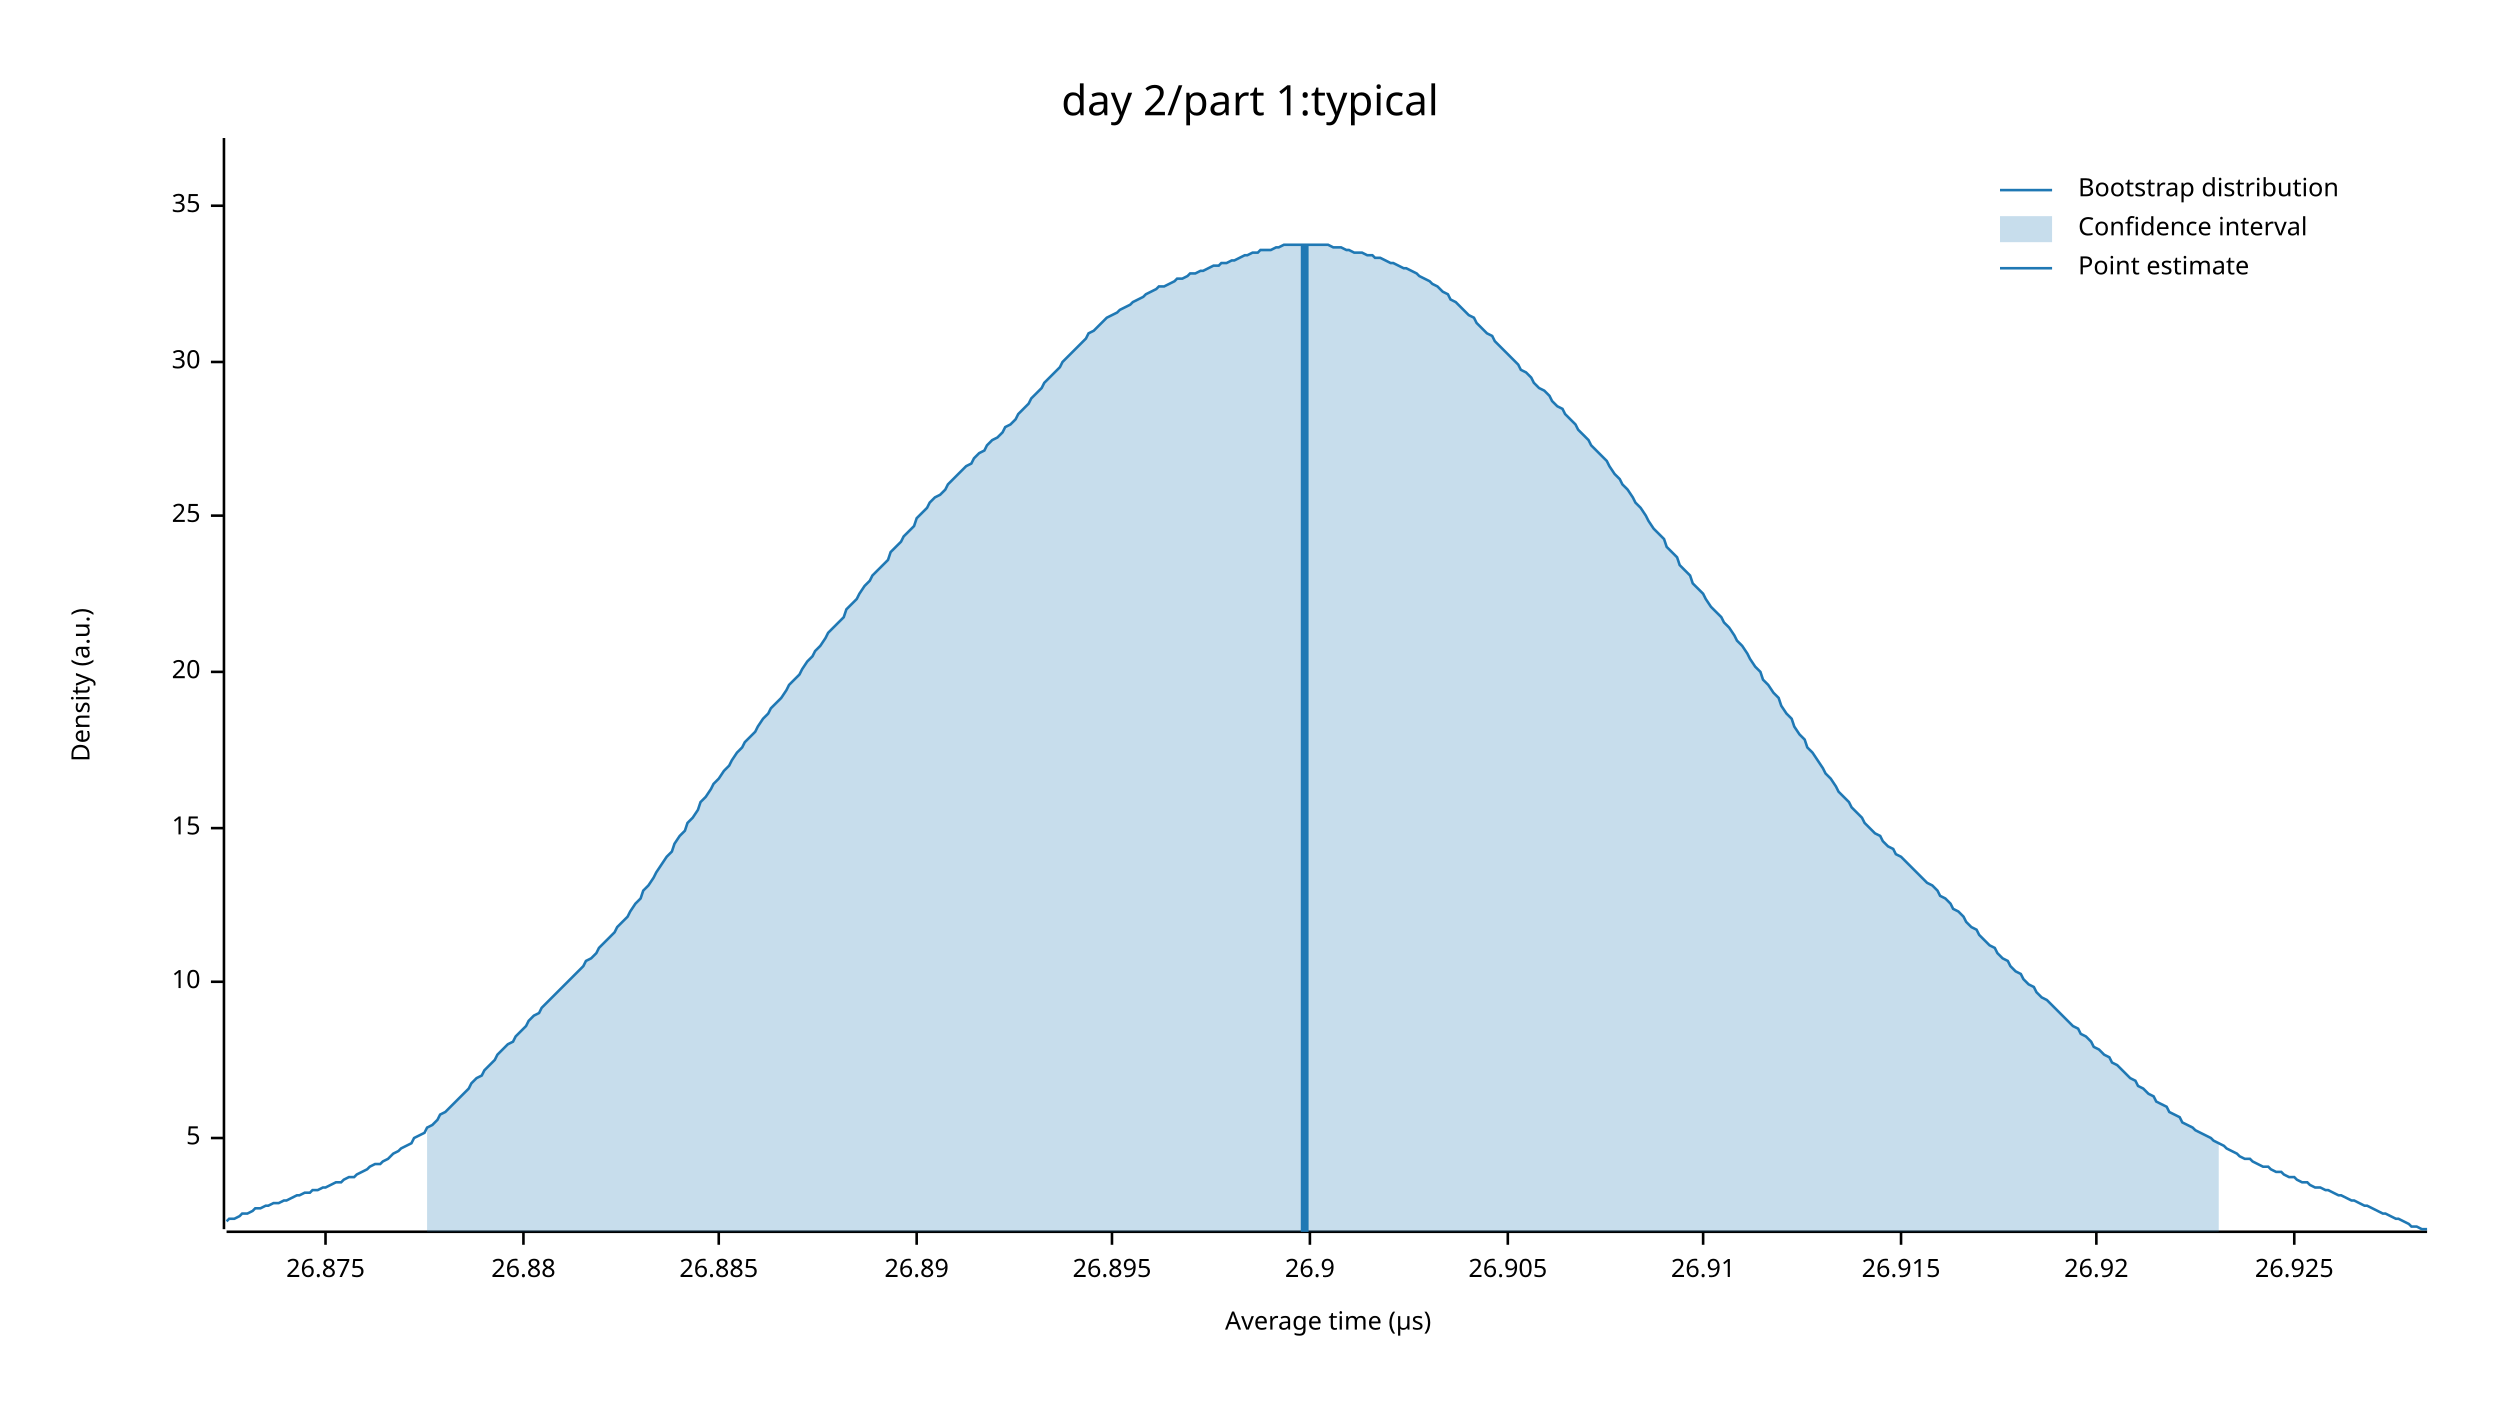
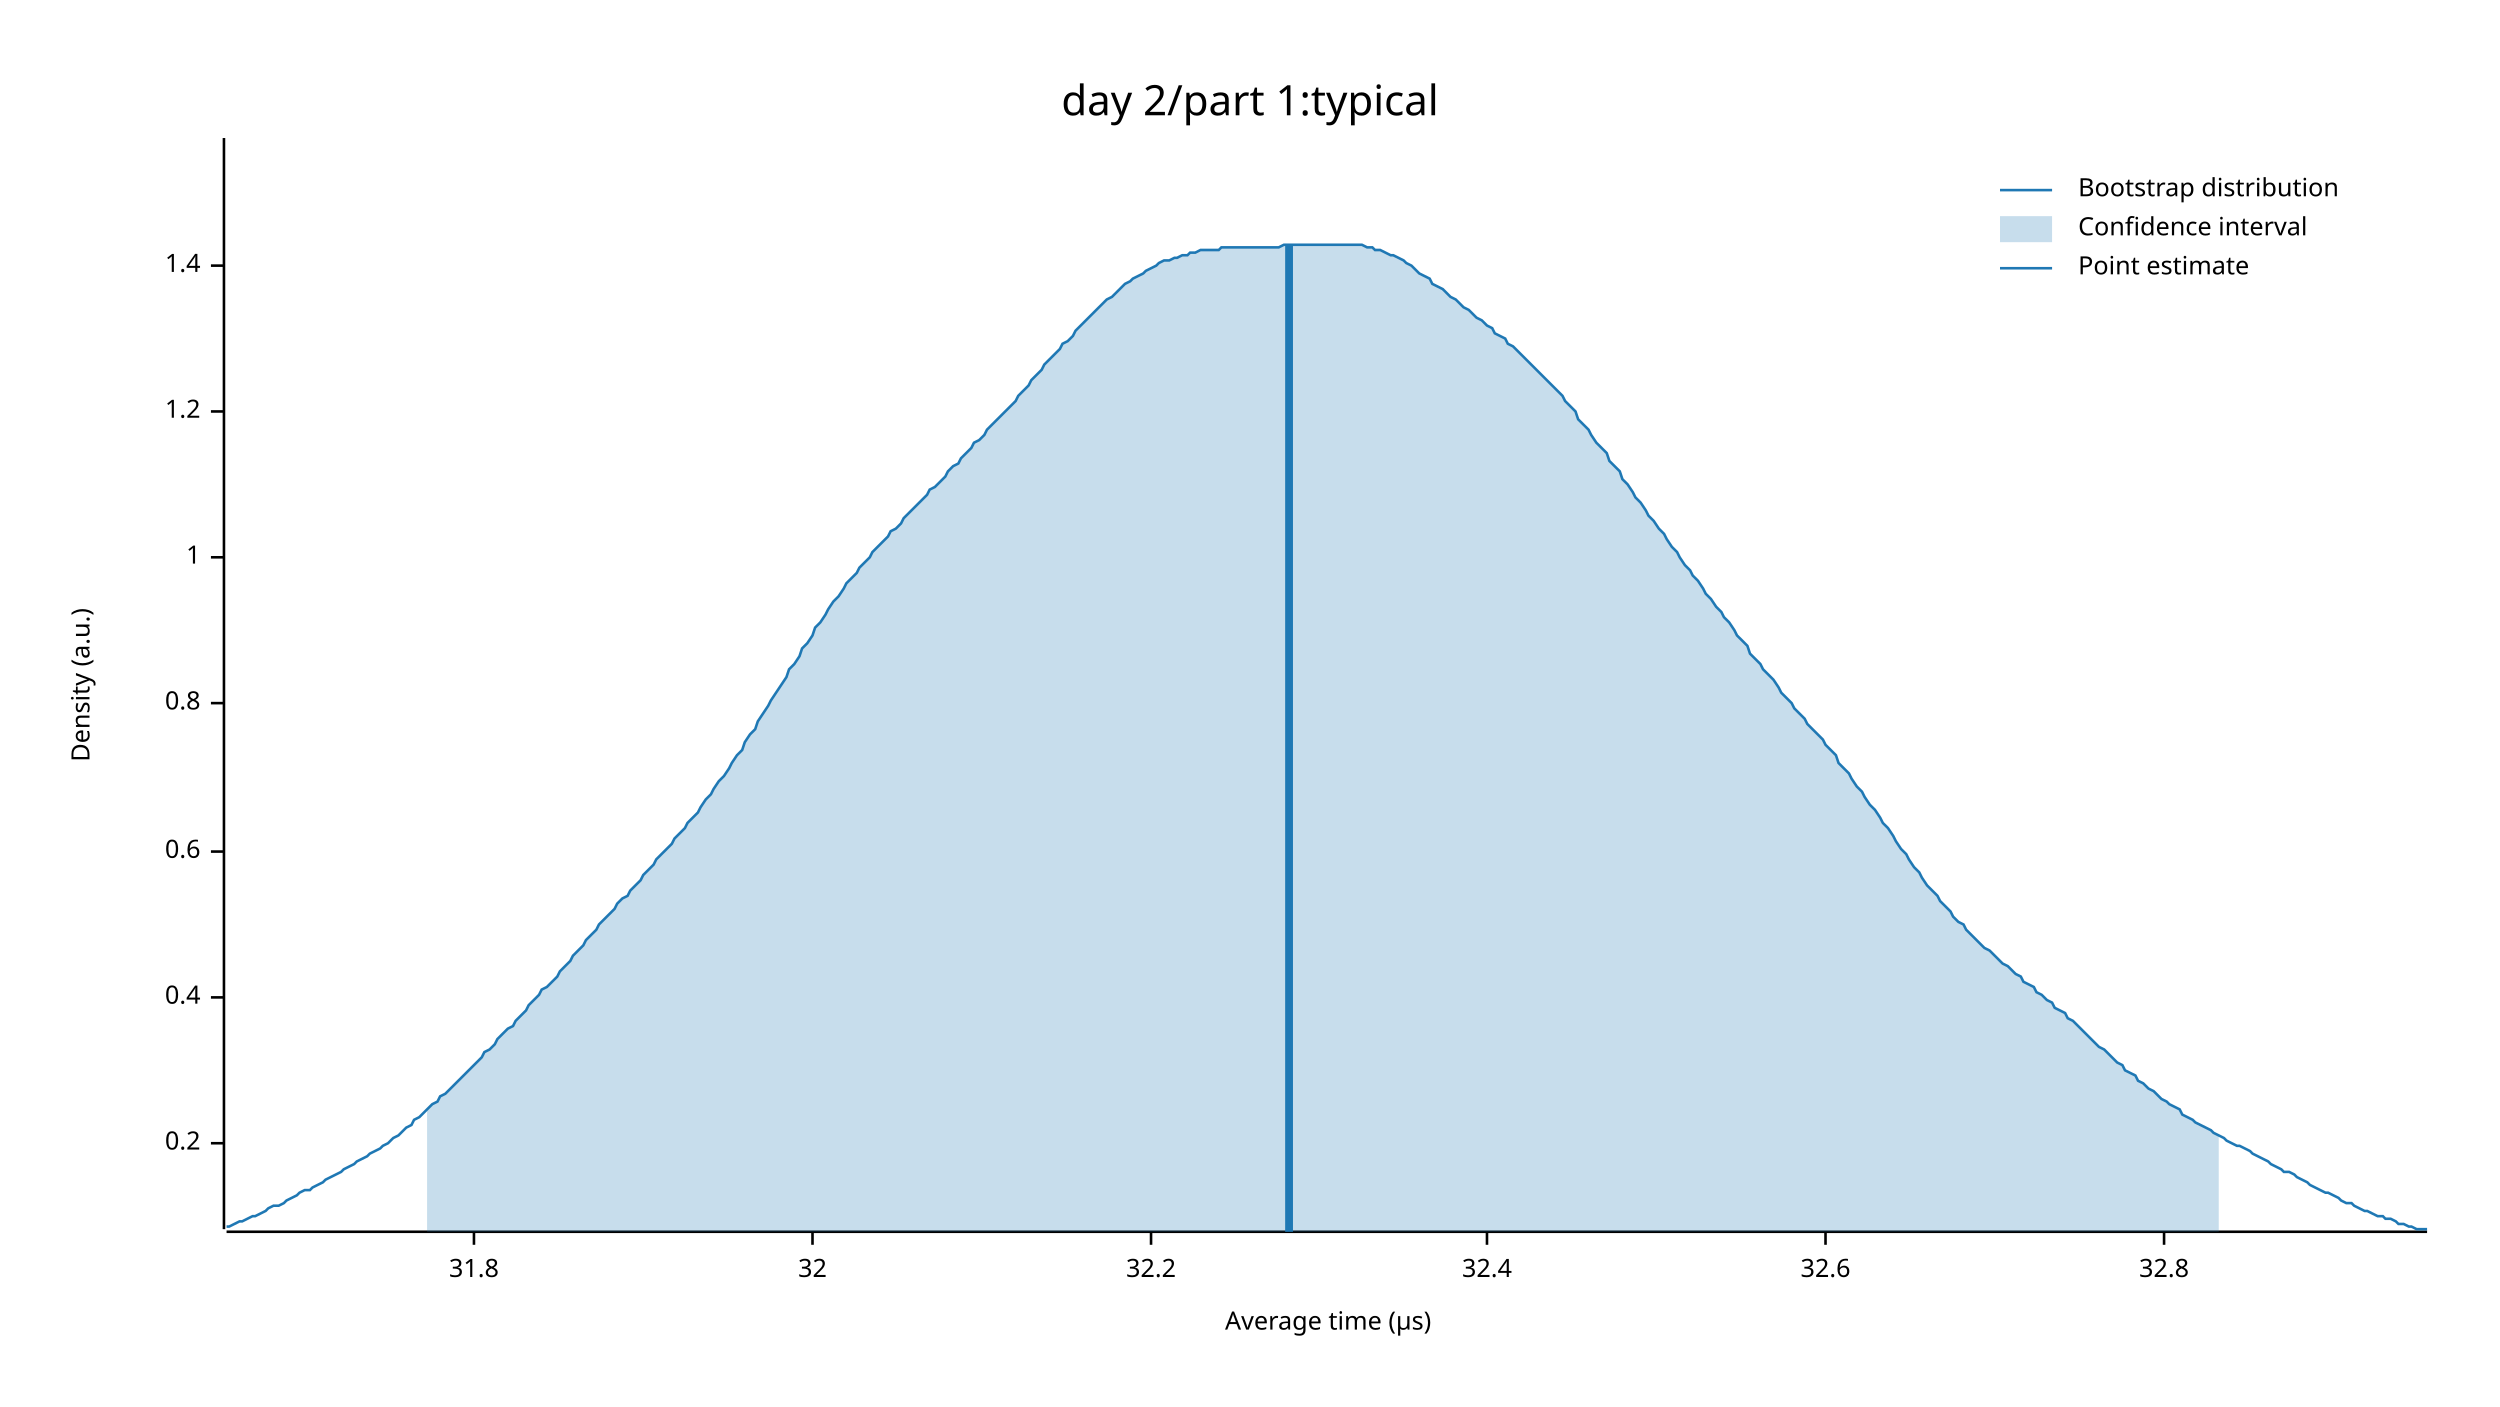
<svg xmlns="http://www.w3.org/2000/svg" width="960" height="540" viewBox="0 0 960 540">
  <text x="480" y="32" dy="0.76em" text-anchor="middle" font-family="sans-serif" font-size="16.129" opacity="1" fill="#000000">
day 2/part 1:typical
</text>
  <text x="27" y="263" dy="0.76em" text-anchor="middle" font-family="sans-serif" font-size="9.677" opacity="1" fill="#000000" transform="rotate(270, 27, 263)">
Density (a.u.)
</text>
  <text x="510" y="513" dy="-0.5ex" text-anchor="middle" font-family="sans-serif" font-size="9.677" opacity="1" fill="#000000">
Average time (µs)
</text>
  <polyline fill="none" opacity="1" stroke="#000000" stroke-width="1" points="86,53 86,472 " />
-   <text x="77" y="437" dy="0.5ex" text-anchor="end" font-family="sans-serif" font-size="9.677" opacity="1" fill="#000000">
- 5
+   <text x="77" y="439" dy="0.5ex" text-anchor="end" font-family="sans-serif" font-size="9.677" opacity="1" fill="#000000">
+ 0.2
</text>
-   <polyline fill="none" opacity="1" stroke="#000000" stroke-width="1" points="81,437 86,437 " />
-   <text x="77" y="377" dy="0.5ex" text-anchor="end" font-family="sans-serif" font-size="9.677" opacity="1" fill="#000000">
- 10
+   <polyline fill="none" opacity="1" stroke="#000000" stroke-width="1" points="81,439 86,439 " />
+   <text x="77" y="383" dy="0.5ex" text-anchor="end" font-family="sans-serif" font-size="9.677" opacity="1" fill="#000000">
+ 0.4
</text>
-   <polyline fill="none" opacity="1" stroke="#000000" stroke-width="1" points="81,377 86,377 " />
-   <text x="77" y="318" dy="0.5ex" text-anchor="end" font-family="sans-serif" font-size="9.677" opacity="1" fill="#000000">
- 15
+   <polyline fill="none" opacity="1" stroke="#000000" stroke-width="1" points="81,383 86,383 " />
+   <text x="77" y="327" dy="0.5ex" text-anchor="end" font-family="sans-serif" font-size="9.677" opacity="1" fill="#000000">
+ 0.6
</text>
-   <polyline fill="none" opacity="1" stroke="#000000" stroke-width="1" points="81,318 86,318 " />
-   <text x="77" y="258" dy="0.5ex" text-anchor="end" font-family="sans-serif" font-size="9.677" opacity="1" fill="#000000">
- 20
+   <polyline fill="none" opacity="1" stroke="#000000" stroke-width="1" points="81,327 86,327 " />
+   <text x="77" y="270" dy="0.5ex" text-anchor="end" font-family="sans-serif" font-size="9.677" opacity="1" fill="#000000">
+ 0.8
</text>
-   <polyline fill="none" opacity="1" stroke="#000000" stroke-width="1" points="81,258 86,258 " />
-   <text x="77" y="198" dy="0.5ex" text-anchor="end" font-family="sans-serif" font-size="9.677" opacity="1" fill="#000000">
- 25
+   <polyline fill="none" opacity="1" stroke="#000000" stroke-width="1" points="81,270 86,270 " />
+   <text x="77" y="214" dy="0.5ex" text-anchor="end" font-family="sans-serif" font-size="9.677" opacity="1" fill="#000000">
+ 1
</text>
-   <polyline fill="none" opacity="1" stroke="#000000" stroke-width="1" points="81,198 86,198 " />
-   <text x="77" y="139" dy="0.5ex" text-anchor="end" font-family="sans-serif" font-size="9.677" opacity="1" fill="#000000">
- 30
+   <polyline fill="none" opacity="1" stroke="#000000" stroke-width="1" points="81,214 86,214 " />
+   <text x="77" y="158" dy="0.5ex" text-anchor="end" font-family="sans-serif" font-size="9.677" opacity="1" fill="#000000">
+ 1.2
</text>
-   <polyline fill="none" opacity="1" stroke="#000000" stroke-width="1" points="81,139 86,139 " />
-   <text x="77" y="79" dy="0.5ex" text-anchor="end" font-family="sans-serif" font-size="9.677" opacity="1" fill="#000000">
- 35
+   <polyline fill="none" opacity="1" stroke="#000000" stroke-width="1" points="81,158 86,158 " />
+   <text x="77" y="102" dy="0.5ex" text-anchor="end" font-family="sans-serif" font-size="9.677" opacity="1" fill="#000000">
+ 1.4
</text>
-   <polyline fill="none" opacity="1" stroke="#000000" stroke-width="1" points="81,79 86,79 " />
+   <polyline fill="none" opacity="1" stroke="#000000" stroke-width="1" points="81,102 86,102 " />
  <polyline fill="none" opacity="1" stroke="#000000" stroke-width="1" points="87,473 932,473 " />
-   <text x="125" y="483" dy="0.76em" text-anchor="middle" font-family="sans-serif" font-size="9.677" opacity="1" fill="#000000">
- 26.875
+   <text x="182" y="483" dy="0.76em" text-anchor="middle" font-family="sans-serif" font-size="9.677" opacity="1" fill="#000000">
+ 31.8
</text>
-   <polyline fill="none" opacity="1" stroke="#000000" stroke-width="1" points="125,473 125,478 " />
-   <text x="201" y="483" dy="0.76em" text-anchor="middle" font-family="sans-serif" font-size="9.677" opacity="1" fill="#000000">
- 26.88
+   <polyline fill="none" opacity="1" stroke="#000000" stroke-width="1" points="182,473 182,478 " />
+   <text x="312" y="483" dy="0.76em" text-anchor="middle" font-family="sans-serif" font-size="9.677" opacity="1" fill="#000000">
+ 32
</text>
-   <polyline fill="none" opacity="1" stroke="#000000" stroke-width="1" points="201,473 201,478 " />
-   <text x="276" y="483" dy="0.76em" text-anchor="middle" font-family="sans-serif" font-size="9.677" opacity="1" fill="#000000">
- 26.885
+   <polyline fill="none" opacity="1" stroke="#000000" stroke-width="1" points="312,473 312,478 " />
+   <text x="442" y="483" dy="0.76em" text-anchor="middle" font-family="sans-serif" font-size="9.677" opacity="1" fill="#000000">
+ 32.2
</text>
-   <polyline fill="none" opacity="1" stroke="#000000" stroke-width="1" points="276,473 276,478 " />
-   <text x="352" y="483" dy="0.76em" text-anchor="middle" font-family="sans-serif" font-size="9.677" opacity="1" fill="#000000">
- 26.89
+   <polyline fill="none" opacity="1" stroke="#000000" stroke-width="1" points="442,473 442,478 " />
+   <text x="571" y="483" dy="0.76em" text-anchor="middle" font-family="sans-serif" font-size="9.677" opacity="1" fill="#000000">
+ 32.4
</text>
-   <polyline fill="none" opacity="1" stroke="#000000" stroke-width="1" points="352,473 352,478 " />
-   <text x="427" y="483" dy="0.76em" text-anchor="middle" font-family="sans-serif" font-size="9.677" opacity="1" fill="#000000">
- 26.895
+   <polyline fill="none" opacity="1" stroke="#000000" stroke-width="1" points="571,473 571,478 " />
+   <text x="701" y="483" dy="0.76em" text-anchor="middle" font-family="sans-serif" font-size="9.677" opacity="1" fill="#000000">
+ 32.6
</text>
-   <polyline fill="none" opacity="1" stroke="#000000" stroke-width="1" points="427,473 427,478 " />
-   <text x="503" y="483" dy="0.76em" text-anchor="middle" font-family="sans-serif" font-size="9.677" opacity="1" fill="#000000">
- 26.9
+   <polyline fill="none" opacity="1" stroke="#000000" stroke-width="1" points="701,473 701,478 " />
+   <text x="831" y="483" dy="0.76em" text-anchor="middle" font-family="sans-serif" font-size="9.677" opacity="1" fill="#000000">
+ 32.8
</text>
-   <polyline fill="none" opacity="1" stroke="#000000" stroke-width="1" points="503,473 503,478 " />
-   <text x="579" y="483" dy="0.76em" text-anchor="middle" font-family="sans-serif" font-size="9.677" opacity="1" fill="#000000">
- 26.905
- </text>
-   <polyline fill="none" opacity="1" stroke="#000000" stroke-width="1" points="579,473 579,478 " />
-   <text x="654" y="483" dy="0.76em" text-anchor="middle" font-family="sans-serif" font-size="9.677" opacity="1" fill="#000000">
- 26.91
- </text>
-   <polyline fill="none" opacity="1" stroke="#000000" stroke-width="1" points="654,473 654,478 " />
-   <text x="730" y="483" dy="0.76em" text-anchor="middle" font-family="sans-serif" font-size="9.677" opacity="1" fill="#000000">
- 26.915
- </text>
-   <polyline fill="none" opacity="1" stroke="#000000" stroke-width="1" points="730,473 730,478 " />
-   <text x="805" y="483" dy="0.76em" text-anchor="middle" font-family="sans-serif" font-size="9.677" opacity="1" fill="#000000">
- 26.92
- </text>
-   <polyline fill="none" opacity="1" stroke="#000000" stroke-width="1" points="805,473 805,478 " />
-   <text x="881" y="483" dy="0.76em" text-anchor="middle" font-family="sans-serif" font-size="9.677" opacity="1" fill="#000000">
- 26.925
- </text>
-   <polyline fill="none" opacity="1" stroke="#000000" stroke-width="1" points="881,473 881,478 " />
-   <polyline fill="none" opacity="1" stroke="#1F78B4" stroke-width="1" points="87,469 88,468 90,468 92,467 93,466 95,466 97,465 98,464 100,464 102,463 103,463 105,462 107,462 109,461 110,461 112,460 114,459 115,459 117,458 119,458 120,457 122,457 124,456 125,456 127,455 129,454 131,454 132,453 134,452 136,452 137,451 139,450 141,449 142,448 144,447 146,447 147,446 149,445 151,443 153,442 154,441 156,440 158,439 159,437 161,436 163,435 164,433 166,432 168,430 169,428 171,427 173,425 175,423 176,422 178,420 180,418 181,416 183,414 185,413 186,411 188,409 190,407 191,405 193,403 195,401 197,400 198,398 200,396 202,394 203,392 205,390 207,389 208,387 210,385 212,383 214,381 215,380 217,378 219,376 220,375 222,373 224,371 225,369 227,368 229,366 230,364 232,362 234,360 236,358 237,356 239,354 241,352 242,350 244,347 246,345 247,342 249,340 251,337 252,335 254,332 256,329 258,327 259,324 261,321 263,319 264,316 266,314 268,311 269,308 271,306 273,303 274,301 276,299 278,296 280,294 281,292 283,289 285,287 286,285 288,283 290,281 291,279 293,276 295,274 296,272 298,270 300,268 302,265 303,263 305,261 307,259 308,257 310,254 312,252 313,250 315,248 317,245 318,243 320,241 322,239 324,237 325,234 327,232 329,230 330,228 332,225 334,223 335,221 337,219 339,217 341,215 342,212 344,210 346,208 347,206 349,204 351,202 352,199 354,197 356,195 357,193 359,191 361,190 363,188 364,186 366,184 368,182 369,181 371,179 373,178 374,176 376,174 378,173 379,171 381,169 383,168 385,166 386,164 388,163 390,161 391,159 393,157 395,155 396,153 398,151 400,149 401,147 403,145 405,143 407,141 408,139 410,137 412,135 413,134 415,132 417,130 418,128 420,127 422,125 423,124 425,122 427,121 429,120 430,119 432,118 434,117 435,116 437,115 439,114 440,113 442,112 444,111 445,110 447,110 449,109 451,108 452,107 454,107 456,106 457,105 459,105 461,104 462,104 464,103 466,102 468,102 469,101 471,101 473,100 474,100 476,99 478,98 479,98 481,97 483,97 484,96 486,96 488,96 490,95 491,95 493,94 495,94 496,94 498,94 500,94 501,94 503,94 505,94 506,94 508,94 510,94 512,95 513,95 515,95 517,96 518,96 520,97 522,97 523,97 525,98 527,98 528,99 530,99 532,100 534,101 535,101 537,102 539,103 540,103 542,104 544,105 545,106 547,107 549,108 550,109 552,110 554,112 556,113 557,115 559,116 561,118 562,119 564,121 566,122 567,124 569,126 571,128 573,129 574,131 576,133 578,135 579,136 581,138 583,140 584,142 586,143 588,145 589,147 591,149 593,150 595,152 596,154 598,156 600,157 601,159 603,161 605,163 606,165 608,167 610,169 611,171 613,173 615,175 617,177 618,179 620,182 622,184 623,186 625,188 627,191 628,193 630,195 632,198 633,200 635,203 637,205 639,207 640,210 642,212 644,214 645,217 647,219 649,221 650,224 652,226 654,228 655,230 657,233 659,235 661,237 662,239 664,241 666,244 667,246 669,248 671,251 672,253 674,256 676,258 677,261 679,263 681,266 683,268 684,271 686,274 688,276 689,279 691,282 693,284 694,287 696,289 698,292 700,295 701,297 703,299 705,302 706,304 708,306 710,308 711,310 713,312 715,314 716,316 718,318 720,320 722,321 723,323 725,325 727,326 728,328 730,329 732,331 733,332 735,334 737,336 738,337 740,339 742,340 744,342 745,344 747,345 749,347 750,349 752,350 754,352 755,354 757,356 759,357 760,359 762,361 764,363 766,364 767,366 769,368 771,369 772,371 774,373 776,374 777,376 779,378 781,379 782,381 784,383 786,384 788,386 789,387 791,389 793,391 794,392 796,394 798,395 799,397 801,398 803,400 804,402 806,403 808,405 810,406 811,408 813,409 815,411 816,412 818,414 820,415 821,417 823,418 825,420 827,421 828,423 830,424 832,425 833,427 835,428 837,429 838,431 840,432 842,433 843,434 845,435 847,436 849,437 850,438 852,439 854,440 855,441 857,442 859,443 860,444 862,445 864,445 865,446 867,447 869,448 871,448 872,449 874,450 876,450 877,451 879,452 881,452 882,453 884,454 886,454 887,455 889,456 891,456 893,457 894,457 896,458 898,459 899,459 901,460 903,461 904,461 906,462 908,463 909,463 911,464 913,465 915,466 916,466 918,467 920,468 921,468 923,469 925,470 926,471 928,471 930,472 932,472 " />
-   <polygon opacity="0.25" fill="#1F78B4" points="164,433 166,432 168,430 169,428 171,427 173,425 175,423 176,422 178,420 180,418 181,416 183,414 185,413 186,411 188,409 190,407 191,405 193,403 195,401 197,400 198,398 200,396 202,394 203,392 205,390 207,389 208,387 210,385 212,383 214,381 215,380 217,378 219,376 220,375 222,373 224,371 225,369 227,368 229,366 230,364 232,362 234,360 236,358 237,356 239,354 241,352 242,350 244,347 246,345 247,342 249,340 251,337 252,335 254,332 256,329 258,327 259,324 261,321 263,319 264,316 266,314 268,311 269,308 271,306 273,303 274,301 276,299 278,296 280,294 281,292 283,289 285,287 286,285 288,283 290,281 291,279 293,276 295,274 296,272 298,270 300,268 302,265 303,263 305,261 307,259 308,257 310,254 312,252 313,250 315,248 317,245 318,243 320,241 322,239 324,237 325,234 327,232 329,230 330,228 332,225 334,223 335,221 337,219 339,217 341,215 342,212 344,210 346,208 347,206 349,204 351,202 352,199 354,197 356,195 357,193 359,191 361,190 363,188 364,186 366,184 368,182 369,181 371,179 373,178 374,176 376,174 378,173 379,171 381,169 383,168 385,166 386,164 388,163 390,161 391,159 393,157 395,155 396,153 398,151 400,149 401,147 403,145 405,143 407,141 408,139 410,137 412,135 413,134 415,132 417,130 418,128 420,127 422,125 423,124 425,122 427,121 429,120 430,119 432,118 434,117 435,116 437,115 439,114 440,113 442,112 444,111 445,110 447,110 449,109 451,108 452,107 454,107 456,106 457,105 459,105 461,104 462,104 464,103 466,102 468,102 469,101 471,101 473,100 474,100 476,99 478,98 479,98 481,97 483,97 484,96 486,96 488,96 490,95 491,95 493,94 495,94 496,94 498,94 500,94 501,94 503,94 505,94 506,94 508,94 510,94 512,95 513,95 515,95 517,96 518,96 520,97 522,97 523,97 525,98 527,98 528,99 530,99 532,100 534,101 535,101 537,102 539,103 540,103 542,104 544,105 545,106 547,107 549,108 550,109 552,110 554,112 556,113 557,115 559,116 561,118 562,119 564,121 566,122 567,124 569,126 571,128 573,129 574,131 576,133 578,135 579,136 581,138 583,140 584,142 586,143 588,145 589,147 591,149 593,150 595,152 596,154 598,156 600,157 601,159 603,161 605,163 606,165 608,167 610,169 611,171 613,173 615,175 617,177 618,179 620,182 622,184 623,186 625,188 627,191 628,193 630,195 632,198 633,200 635,203 637,205 639,207 640,210 642,212 644,214 645,217 647,219 649,221 650,224 652,226 654,228 655,230 657,233 659,235 661,237 662,239 664,241 666,244 667,246 669,248 671,251 672,253 674,256 676,258 677,261 679,263 681,266 683,268 684,271 686,274 688,276 689,279 691,282 693,284 694,287 696,289 698,292 700,295 701,297 703,299 705,302 706,304 708,306 710,308 711,310 713,312 715,314 716,316 718,318 720,320 722,321 723,323 725,325 727,326 728,328 730,329 732,331 733,332 735,334 737,336 738,337 740,339 742,340 744,342 745,344 747,345 749,347 750,349 752,350 754,352 755,354 757,356 759,357 760,359 762,361 764,363 766,364 767,366 769,368 771,369 772,371 774,373 776,374 777,376 779,378 781,379 782,381 784,383 786,384 788,386 789,387 791,389 793,391 794,392 796,394 798,395 799,397 801,398 803,400 804,402 806,403 808,405 810,406 811,408 813,409 815,411 816,412 818,414 820,415 821,417 823,418 825,420 827,421 828,423 830,424 832,425 833,427 835,428 837,429 838,431 840,432 842,433 843,434 845,435 847,436 849,437 850,438 852,439 852,473 164,473 " />
-   <polyline fill="none" opacity="1" stroke="#1F78B4" stroke-width="3" points="501,473 501,94 " />
+   <polyline fill="none" opacity="1" stroke="#000000" stroke-width="1" points="831,473 831,478 " />
+   <polyline fill="none" opacity="1" stroke="#1F78B4" stroke-width="1" points="87,471 88,471 90,470 92,469 93,469 95,468 97,467 98,467 100,466 102,465 103,464 105,463 107,463 109,462 110,461 112,460 114,459 115,458 117,457 119,457 120,456 122,455 124,454 125,453 127,452 129,451 131,450 132,449 134,448 136,447 137,446 139,445 141,444 142,443 144,442 146,441 147,440 149,439 151,437 153,436 154,435 156,433 158,432 159,430 161,429 163,427 164,426 166,424 168,423 169,421 171,420 173,418 175,416 176,415 178,413 180,411 181,410 183,408 185,406 186,404 188,403 190,401 191,399 193,397 195,395 197,394 198,392 200,390 202,388 203,386 205,384 207,382 208,380 210,379 212,377 214,375 215,373 217,371 219,369 220,367 222,365 224,363 225,361 227,359 229,357 230,355 232,353 234,351 236,349 237,347 239,345 241,344 242,342 244,340 246,338 247,336 249,334 251,332 252,330 254,328 256,326 258,324 259,322 261,320 263,318 264,316 266,314 268,312 269,310 271,307 273,305 274,303 276,300 278,298 280,295 281,293 283,290 285,288 286,285 288,282 290,280 291,277 293,274 295,271 296,269 298,266 300,263 302,260 303,257 305,255 307,252 308,249 310,247 312,244 313,241 315,239 317,236 318,234 320,231 322,229 324,226 325,224 327,222 329,220 330,218 332,216 334,214 335,212 337,210 339,208 341,206 342,204 344,203 346,201 347,199 349,197 351,195 352,194 354,192 356,190 357,188 359,187 361,185 363,183 364,181 366,179 368,178 369,176 371,174 373,172 374,170 376,169 378,167 379,165 381,163 383,161 385,159 386,158 388,156 390,154 391,152 393,150 395,148 396,146 398,144 400,142 401,140 403,138 405,136 407,134 408,132 410,131 412,129 413,127 415,125 417,123 418,122 420,120 422,118 423,117 425,115 427,114 429,112 430,111 432,109 434,108 435,107 437,106 439,105 440,104 442,103 444,102 445,101 447,100 449,100 451,99 452,99 454,98 456,98 457,97 459,97 461,96 462,96 464,96 466,96 468,96 469,95 471,95 473,95 474,95 476,95 478,95 479,95 481,95 483,95 484,95 486,95 488,95 490,95 491,95 493,94 495,94 496,94 498,94 500,94 501,94 503,94 505,94 506,94 508,94 510,94 512,94 513,94 515,94 517,94 518,94 520,94 522,94 523,94 525,95 527,95 528,96 530,96 532,97 534,98 535,98 537,99 539,100 540,101 542,102 544,104 545,105 547,106 549,107 550,109 552,110 554,111 556,113 557,114 559,115 561,117 562,118 564,119 566,121 567,122 569,123 571,125 573,126 574,128 576,129 578,130 579,132 581,133 583,135 584,136 586,138 588,140 589,141 591,143 593,145 595,147 596,148 598,150 600,152 601,154 603,156 605,158 606,161 608,163 610,165 611,167 613,170 615,172 617,174 618,177 620,179 622,181 623,184 625,186 627,189 628,191 630,193 632,196 633,198 635,200 637,203 639,205 640,207 642,210 644,212 645,214 647,217 649,219 650,221 652,223 654,226 655,228 657,230 659,233 661,235 662,237 664,239 666,242 667,244 669,246 671,248 672,251 674,253 676,255 677,257 679,259 681,261 683,264 684,266 686,268 688,270 689,272 691,274 693,276 694,278 696,280 698,282 700,284 701,286 703,288 705,290 706,293 708,295 710,297 711,299 713,302 715,304 716,306 718,309 720,311 722,314 723,316 725,318 727,321 728,323 730,326 732,328 733,330 735,333 737,335 738,337 740,340 742,342 744,344 745,346 747,348 749,350 750,352 752,354 754,355 755,357 757,359 759,361 760,362 762,364 764,365 766,367 767,368 769,370 771,371 772,372 774,374 776,375 777,377 779,378 781,379 782,381 784,382 786,384 788,385 789,387 791,388 793,389 794,391 796,392 798,394 799,395 801,397 803,399 804,400 806,402 808,403 810,405 811,406 813,408 815,409 816,411 818,412 820,413 821,415 823,416 825,418 827,419 828,420 830,422 832,423 833,424 835,425 837,426 838,428 840,429 842,430 843,431 845,432 847,433 849,434 850,435 852,436 854,437 855,438 857,439 859,440 860,440 862,441 864,442 865,443 867,444 869,445 871,446 872,447 874,448 876,449 877,450 879,450 881,451 882,452 884,453 886,454 887,455 889,456 891,457 893,458 894,458 896,459 898,460 899,461 901,462 903,462 904,463 906,464 908,465 909,465 911,466 913,467 915,467 916,468 918,468 920,469 921,470 923,470 925,471 926,471 928,472 930,472 932,472 " />
+   <polygon opacity="0.25" fill="#1F78B4" points="164,426 166,424 168,423 169,421 171,420 173,418 175,416 176,415 178,413 180,411 181,410 183,408 185,406 186,404 188,403 190,401 191,399 193,397 195,395 197,394 198,392 200,390 202,388 203,386 205,384 207,382 208,380 210,379 212,377 214,375 215,373 217,371 219,369 220,367 222,365 224,363 225,361 227,359 229,357 230,355 232,353 234,351 236,349 237,347 239,345 241,344 242,342 244,340 246,338 247,336 249,334 251,332 252,330 254,328 256,326 258,324 259,322 261,320 263,318 264,316 266,314 268,312 269,310 271,307 273,305 274,303 276,300 278,298 280,295 281,293 283,290 285,288 286,285 288,282 290,280 291,277 293,274 295,271 296,269 298,266 300,263 302,260 303,257 305,255 307,252 308,249 310,247 312,244 313,241 315,239 317,236 318,234 320,231 322,229 324,226 325,224 327,222 329,220 330,218 332,216 334,214 335,212 337,210 339,208 341,206 342,204 344,203 346,201 347,199 349,197 351,195 352,194 354,192 356,190 357,188 359,187 361,185 363,183 364,181 366,179 368,178 369,176 371,174 373,172 374,170 376,169 378,167 379,165 381,163 383,161 385,159 386,158 388,156 390,154 391,152 393,150 395,148 396,146 398,144 400,142 401,140 403,138 405,136 407,134 408,132 410,131 412,129 413,127 415,125 417,123 418,122 420,120 422,118 423,117 425,115 427,114 429,112 430,111 432,109 434,108 435,107 437,106 439,105 440,104 442,103 444,102 445,101 447,100 449,100 451,99 452,99 454,98 456,98 457,97 459,97 461,96 462,96 464,96 466,96 468,96 469,95 471,95 473,95 474,95 476,95 478,95 479,95 481,95 483,95 484,95 486,95 488,95 490,95 491,95 493,94 495,94 496,94 498,94 500,94 501,94 503,94 505,94 506,94 508,94 510,94 512,94 513,94 515,94 517,94 518,94 520,94 522,94 523,94 525,95 527,95 528,96 530,96 532,97 534,98 535,98 537,99 539,100 540,101 542,102 544,104 545,105 547,106 549,107 550,109 552,110 554,111 556,113 557,114 559,115 561,117 562,118 564,119 566,121 567,122 569,123 571,125 573,126 574,128 576,129 578,130 579,132 581,133 583,135 584,136 586,138 588,140 589,141 591,143 593,145 595,147 596,148 598,150 600,152 601,154 603,156 605,158 606,161 608,163 610,165 611,167 613,170 615,172 617,174 618,177 620,179 622,181 623,184 625,186 627,189 628,191 630,193 632,196 633,198 635,200 637,203 639,205 640,207 642,210 644,212 645,214 647,217 649,219 650,221 652,223 654,226 655,228 657,230 659,233 661,235 662,237 664,239 666,242 667,244 669,246 671,248 672,251 674,253 676,255 677,257 679,259 681,261 683,264 684,266 686,268 688,270 689,272 691,274 693,276 694,278 696,280 698,282 700,284 701,286 703,288 705,290 706,293 708,295 710,297 711,299 713,302 715,304 716,306 718,309 720,311 722,314 723,316 725,318 727,321 728,323 730,326 732,328 733,330 735,333 737,335 738,337 740,340 742,342 744,344 745,346 747,348 749,350 750,352 752,354 754,355 755,357 757,359 759,361 760,362 762,364 764,365 766,367 767,368 769,370 771,371 772,372 774,374 776,375 777,377 779,378 781,379 782,381 784,382 786,384 788,385 789,387 791,388 793,389 794,391 796,392 798,394 799,395 801,397 803,399 804,400 806,402 808,403 810,405 811,406 813,408 815,409 816,411 818,412 820,413 821,415 823,416 825,418 827,419 828,420 830,422 832,423 833,424 835,425 837,426 838,428 840,429 842,430 843,431 845,432 847,433 849,434 850,435 852,436 852,473 164,473 " />
+   <polyline fill="none" opacity="1" stroke="#1F78B4" stroke-width="3" points="495,473 495,94 " />
  <text x="798" y="68" dy="0.76em" text-anchor="start" font-family="sans-serif" font-size="9.677" opacity="1" fill="#000000">
Bootstrap distribution
</text>
  <text x="798" y="83" dy="0.76em" text-anchor="start" font-family="sans-serif" font-size="9.677" opacity="1" fill="#000000">
Confidence interval
</text>
  <text x="798" y="98" dy="0.76em" text-anchor="start" font-family="sans-serif" font-size="9.677" opacity="1" fill="#000000">
Point estimate
</text>
  <polyline fill="none" opacity="1" stroke="#1F78B4" stroke-width="1" points="768,73 788,73 " />
  <rect x="768" y="83" width="20" height="10" opacity="0.25" fill="#1F78B4" stroke="none" />
  <polyline fill="none" opacity="1" stroke="#1F78B4" stroke-width="1" points="768,103 788,103 " />
</svg>
